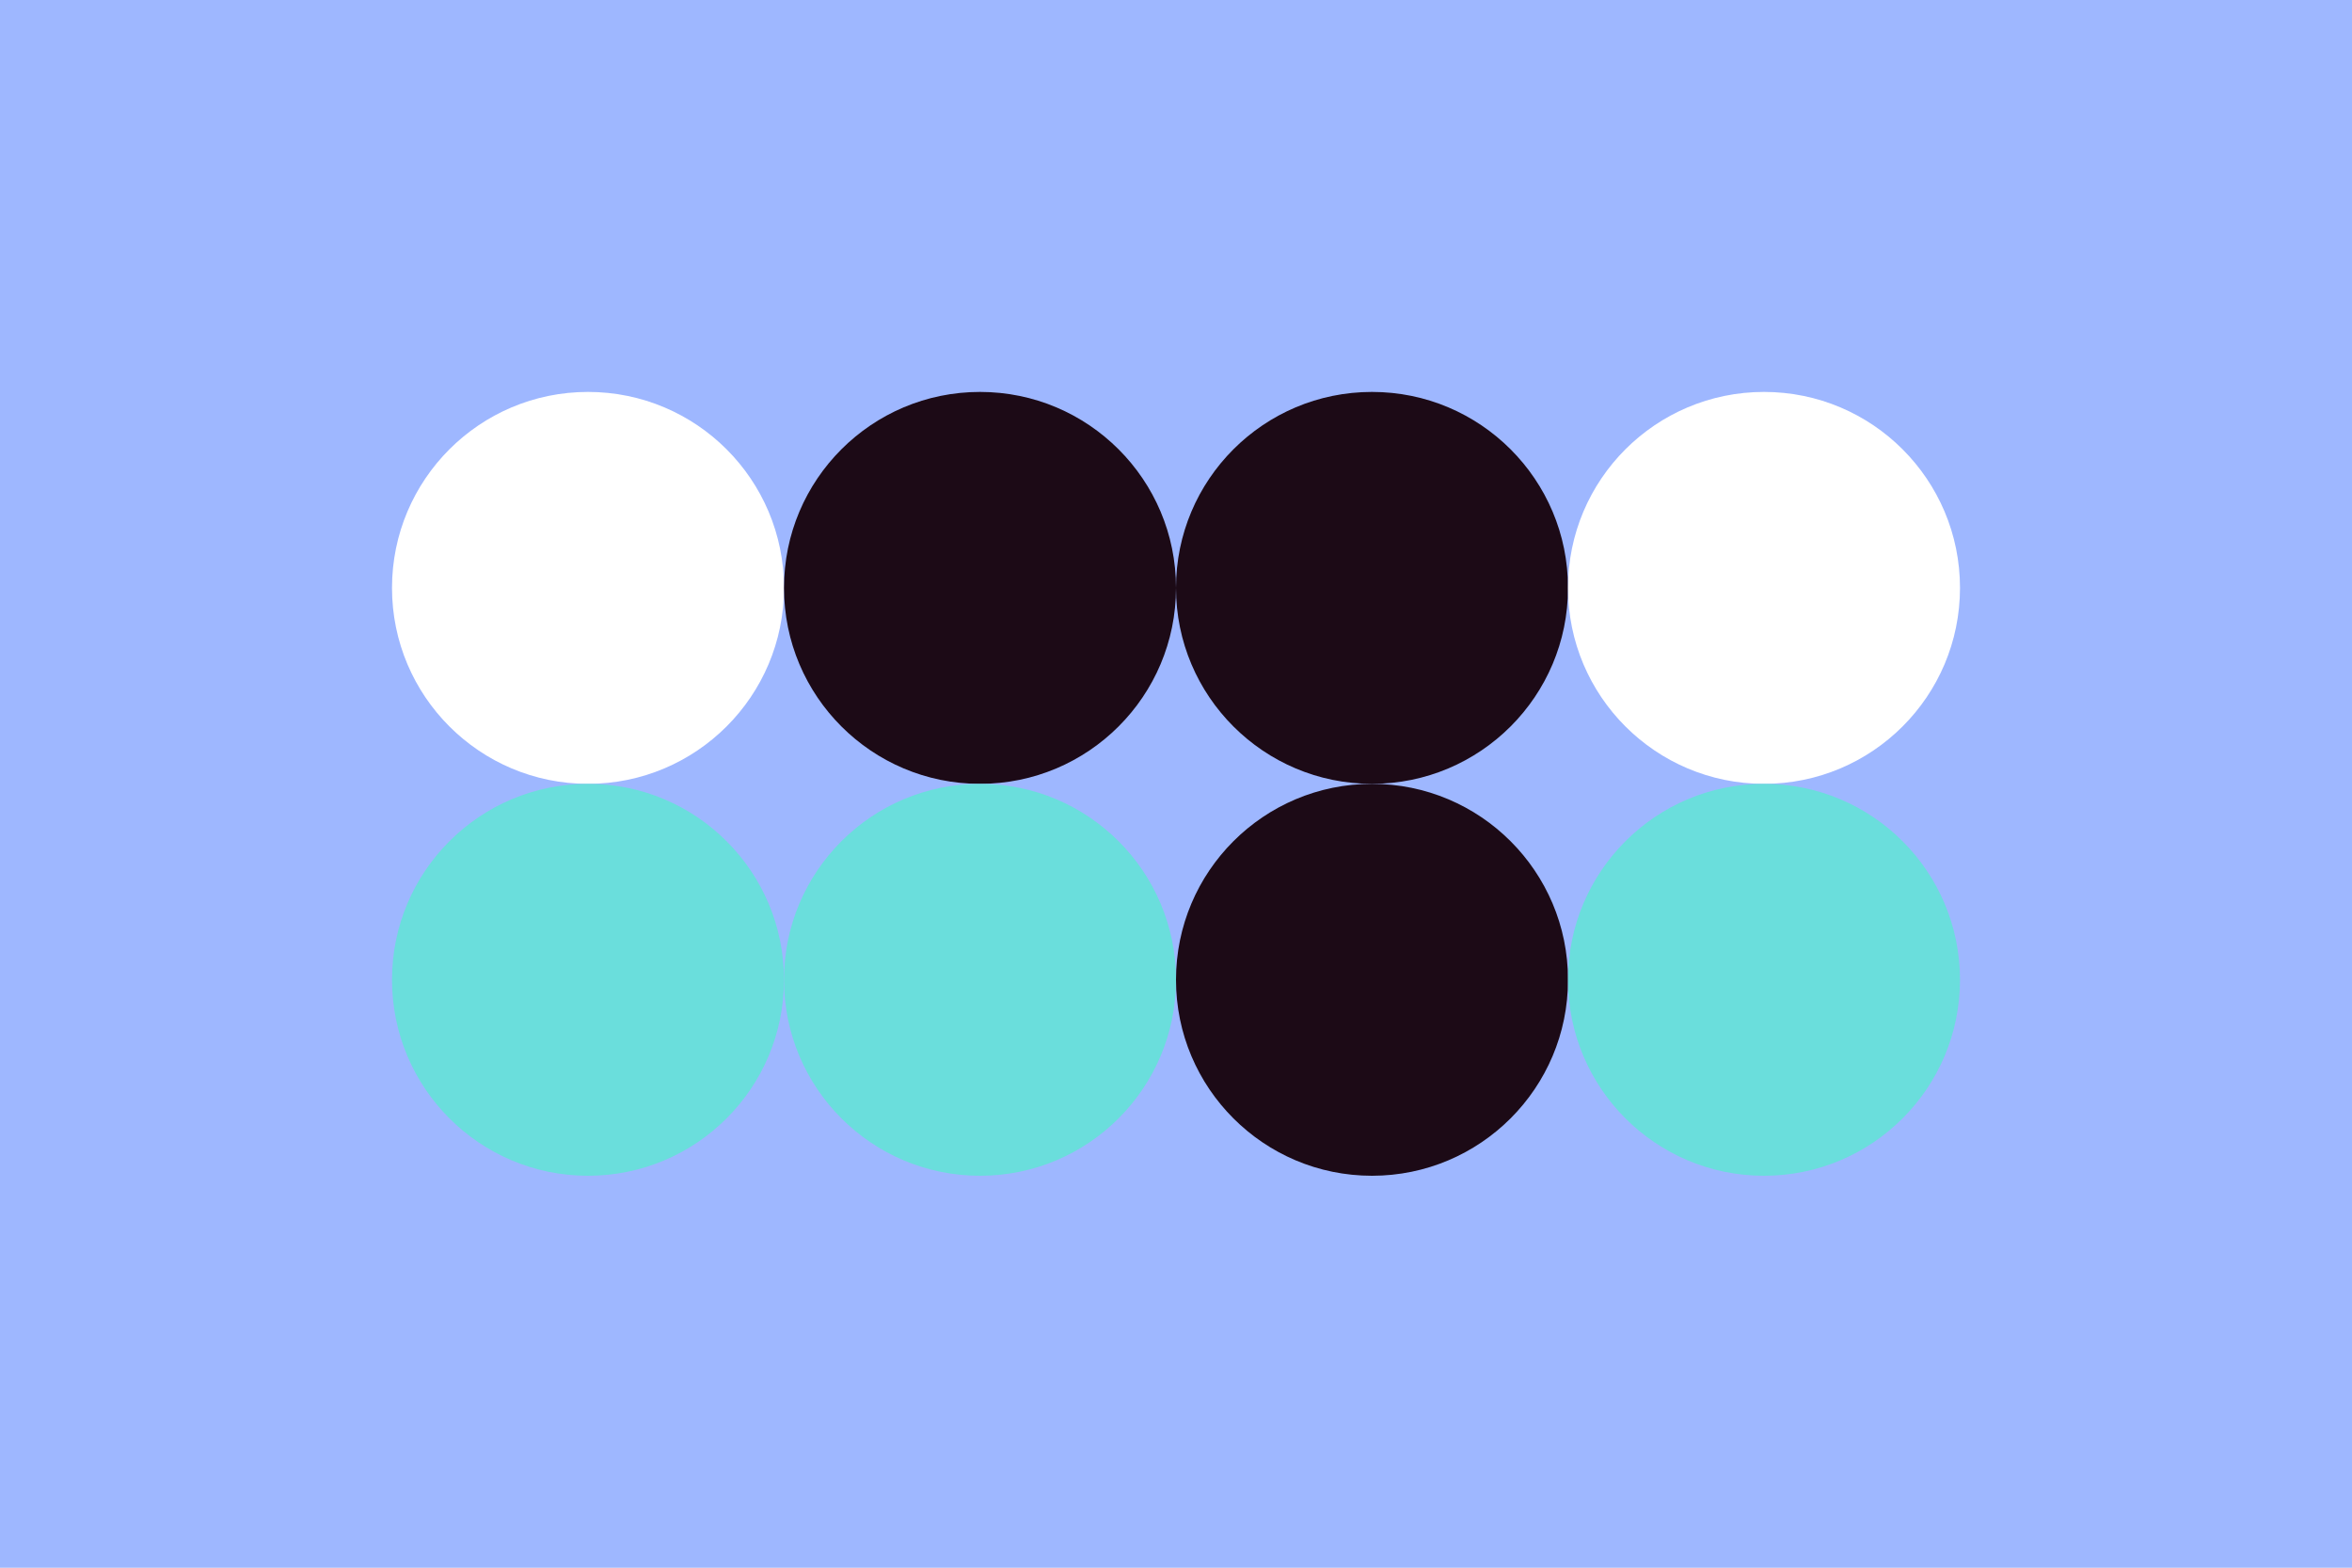
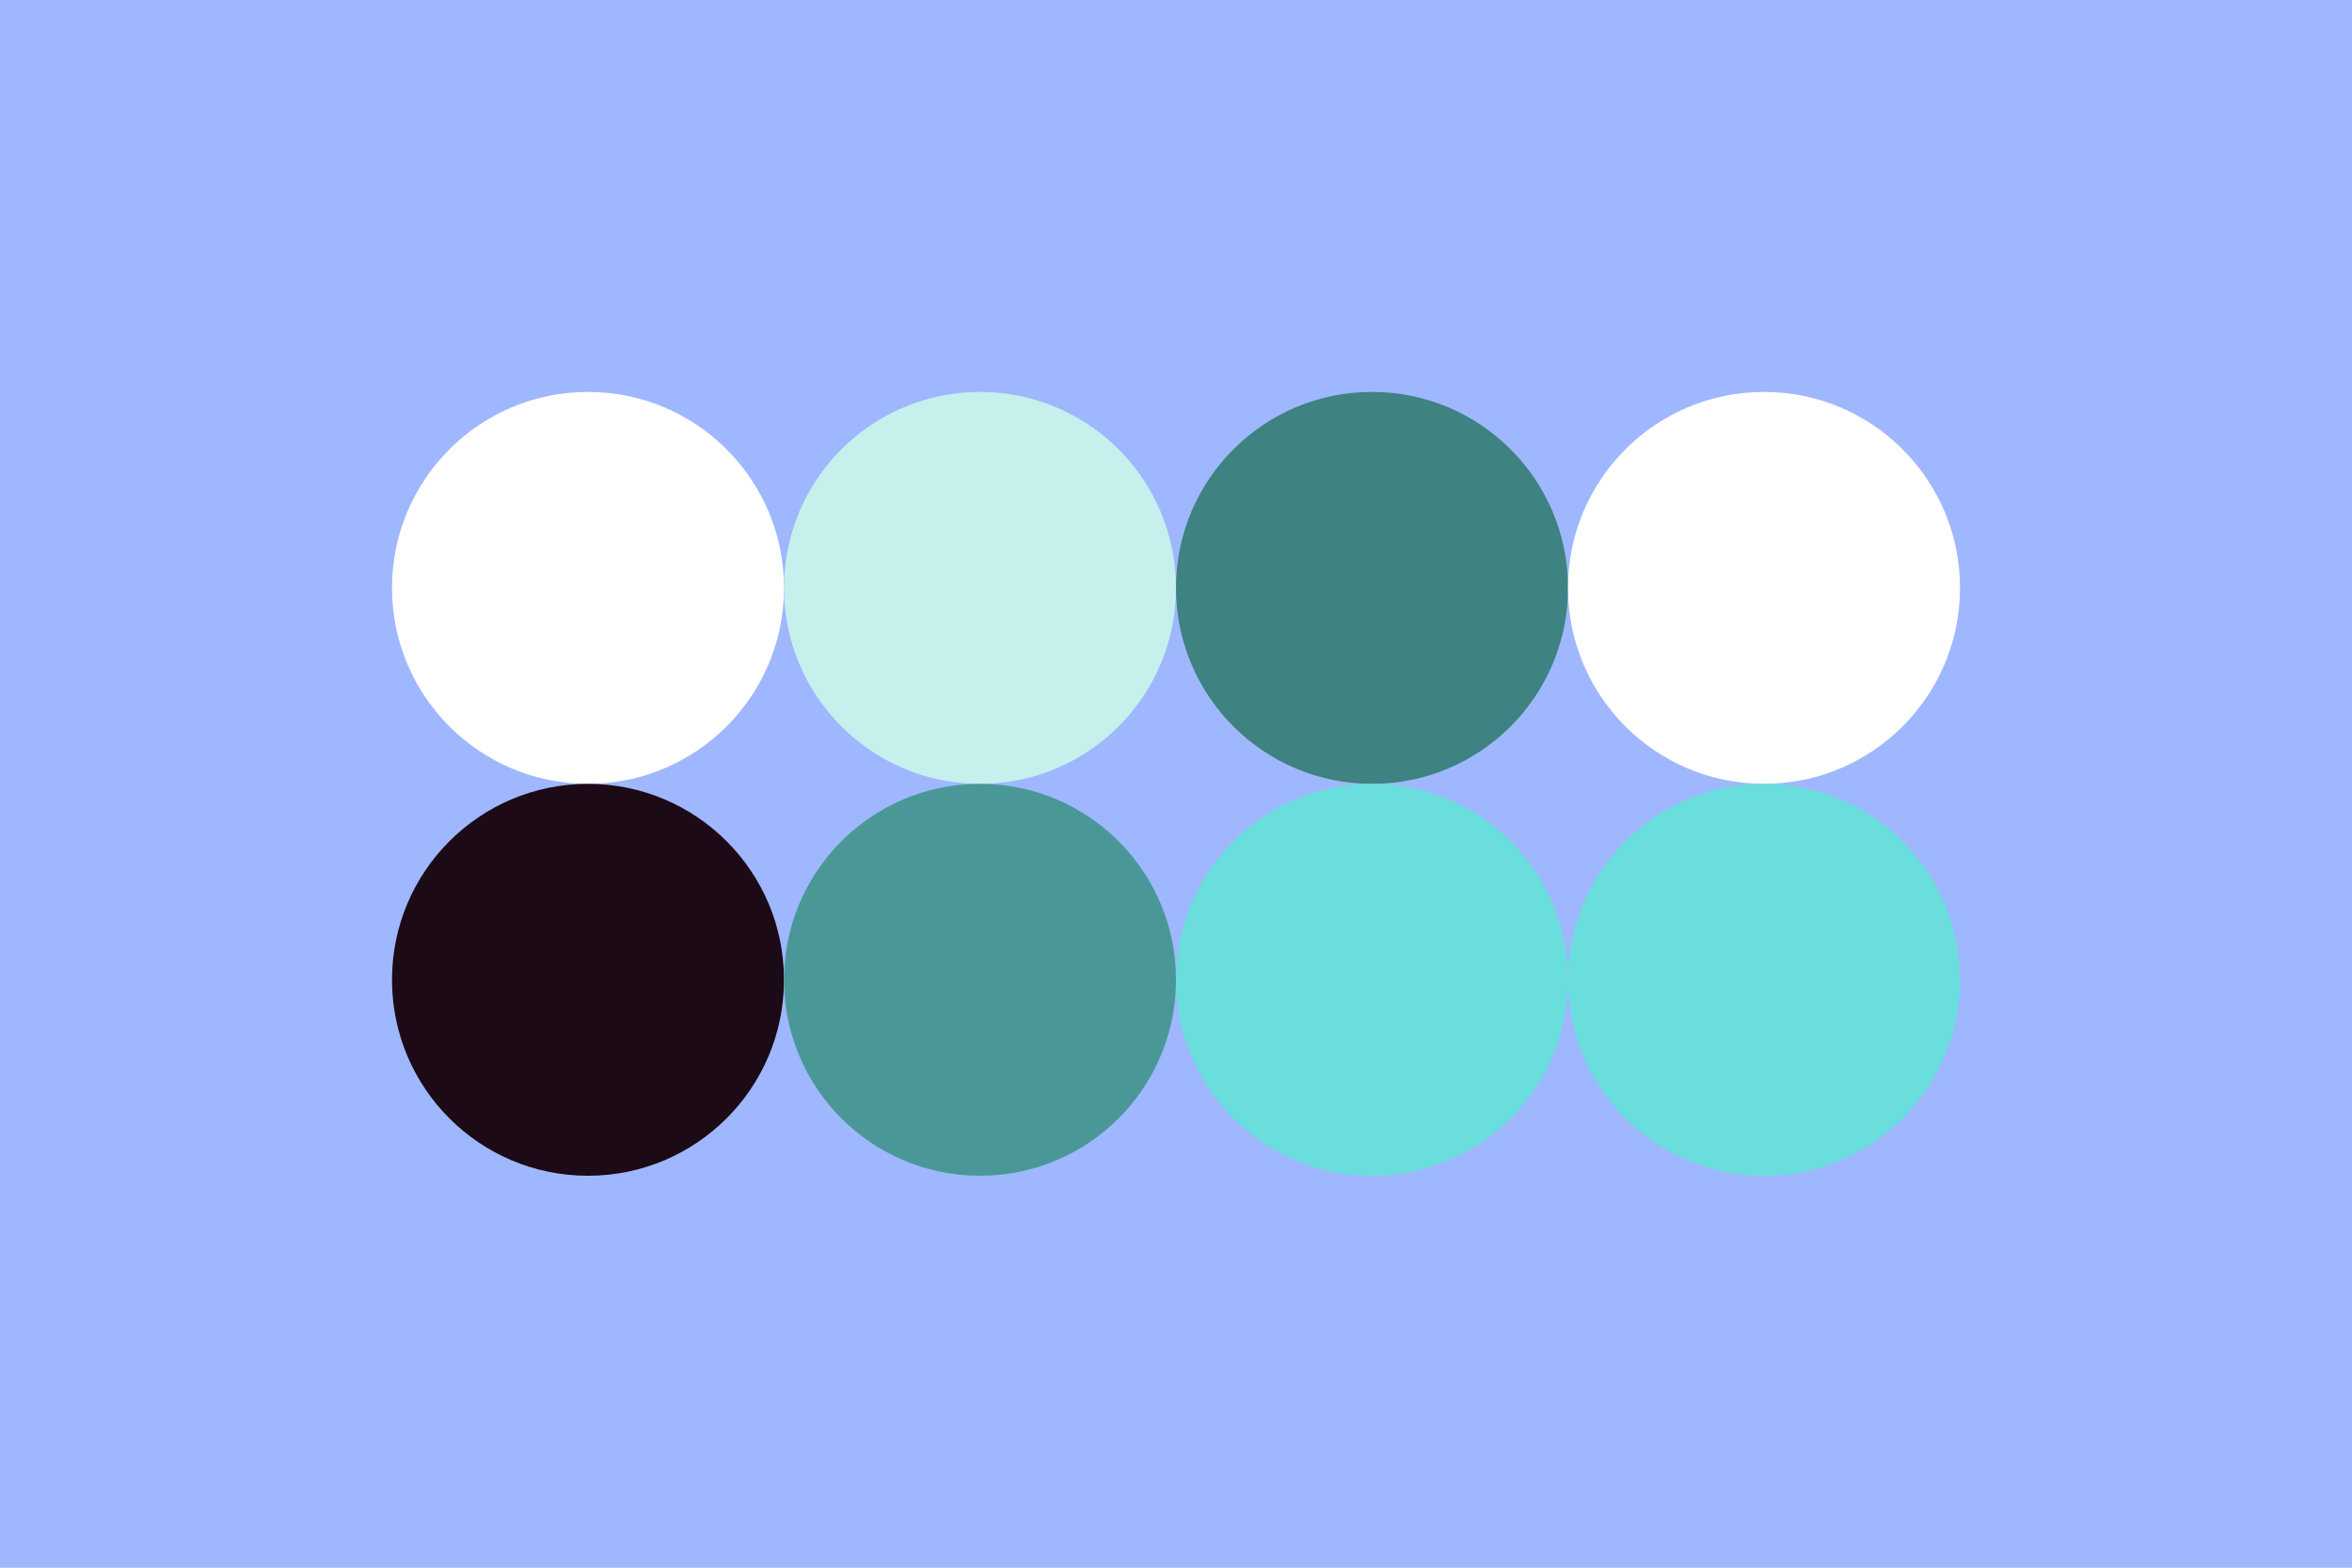
<svg xmlns="http://www.w3.org/2000/svg" width="96px" height="64px" baseProfile="full" version="1.1">
  <rect width="96" height="64" id="background" fill="#9EB7FF" />
  <circle cx="24" cy="24" r="8" id="f_high" fill="#FFFFFF" />
-   <circle cx="40" cy="24" r="8" id="f_med" fill="#1C0A16" />
-   <circle cx="56" cy="24" r="8" id="f_low" fill="#1C0A16" />
+   <circle cx="40" cy="24" r="8" id="f_med" fill="#c5f0ec" />
+   <circle cx="56" cy="24" r="8" id="f_low" fill="#3e8281" />
  <circle cx="72" cy="24" r="8" id="f_inv" fill="#FFFFFF" />
-   <circle cx="24" cy="40" r="8" id="b_high" fill="#6ADEDC" />
-   <circle cx="40" cy="40" r="8" id="b_med" fill="#6ADEDC" />
-   <circle cx="56" cy="40" r="8" id="b_low" fill="#1C0A16" />
+   <circle cx="24" cy="40" r="8" id="b_high" fill="#1C0A16" />
+   <circle cx="40" cy="40" r="8" id="b_med" fill="#499897" />
+   <circle cx="56" cy="40" r="8" id="b_low" fill="#6ADEDC" />
  <circle cx="72" cy="40" r="8" id="b_inv" fill="#6ADEDC" />
</svg>
